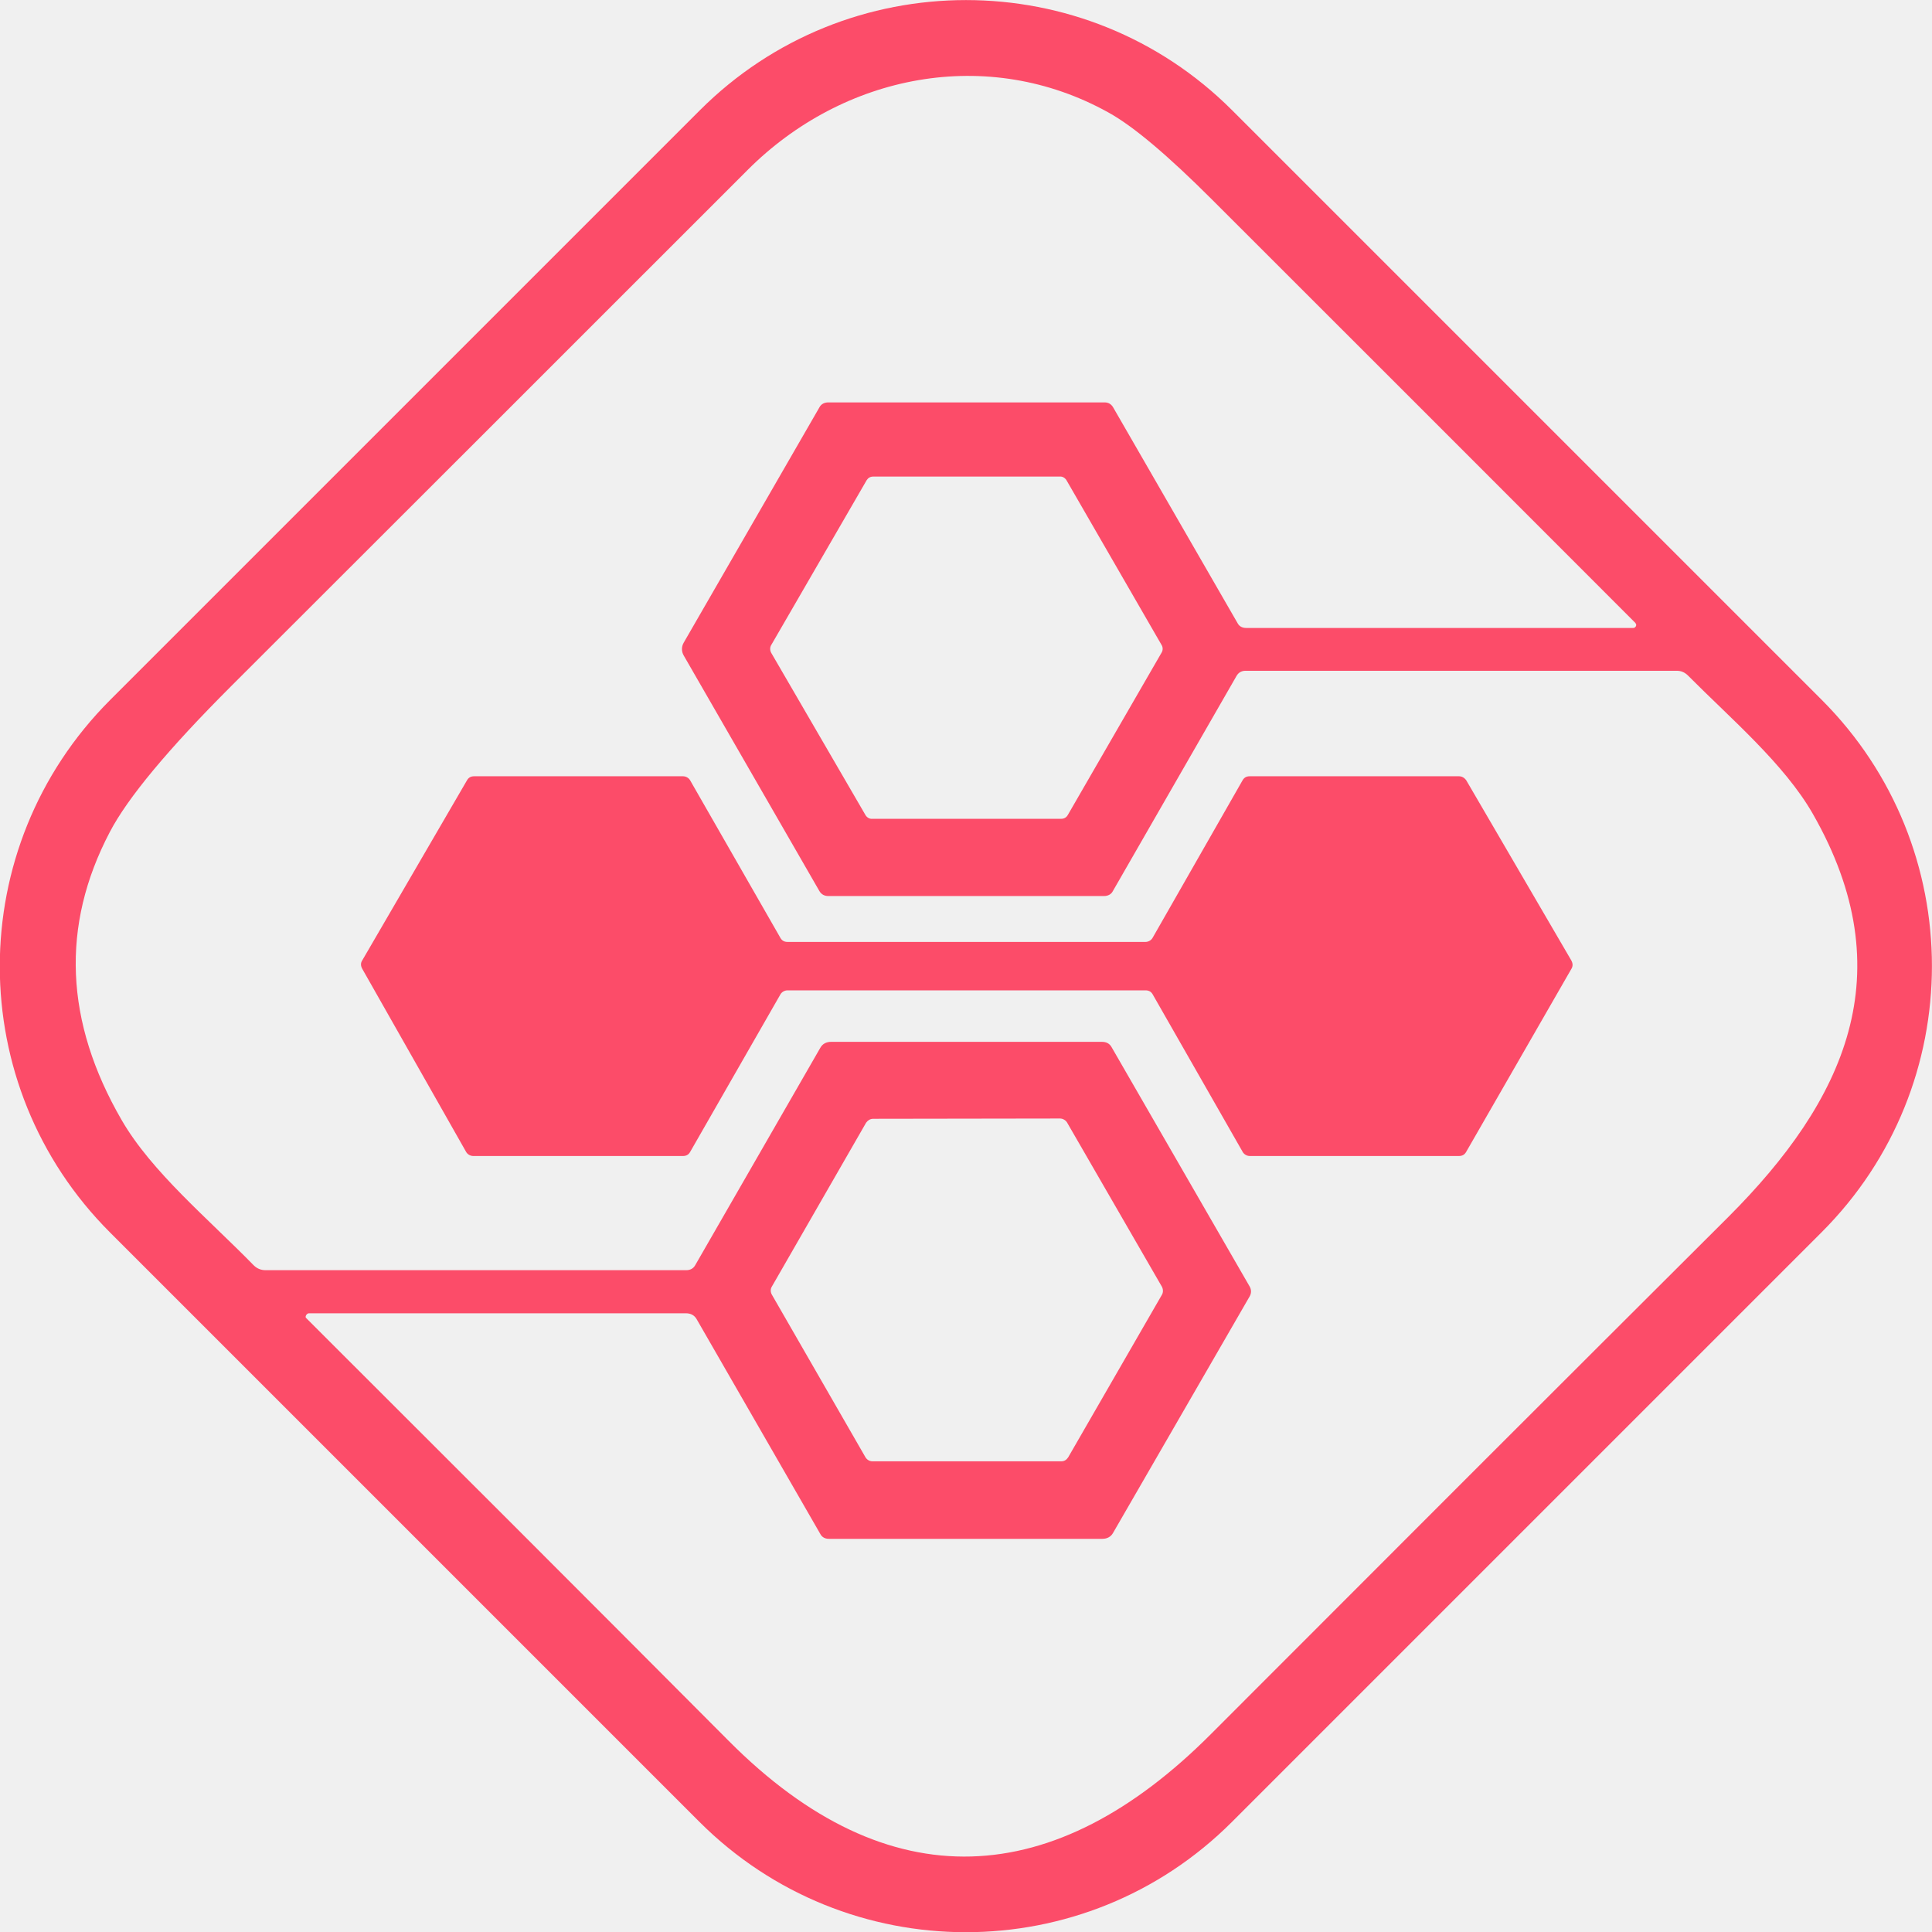
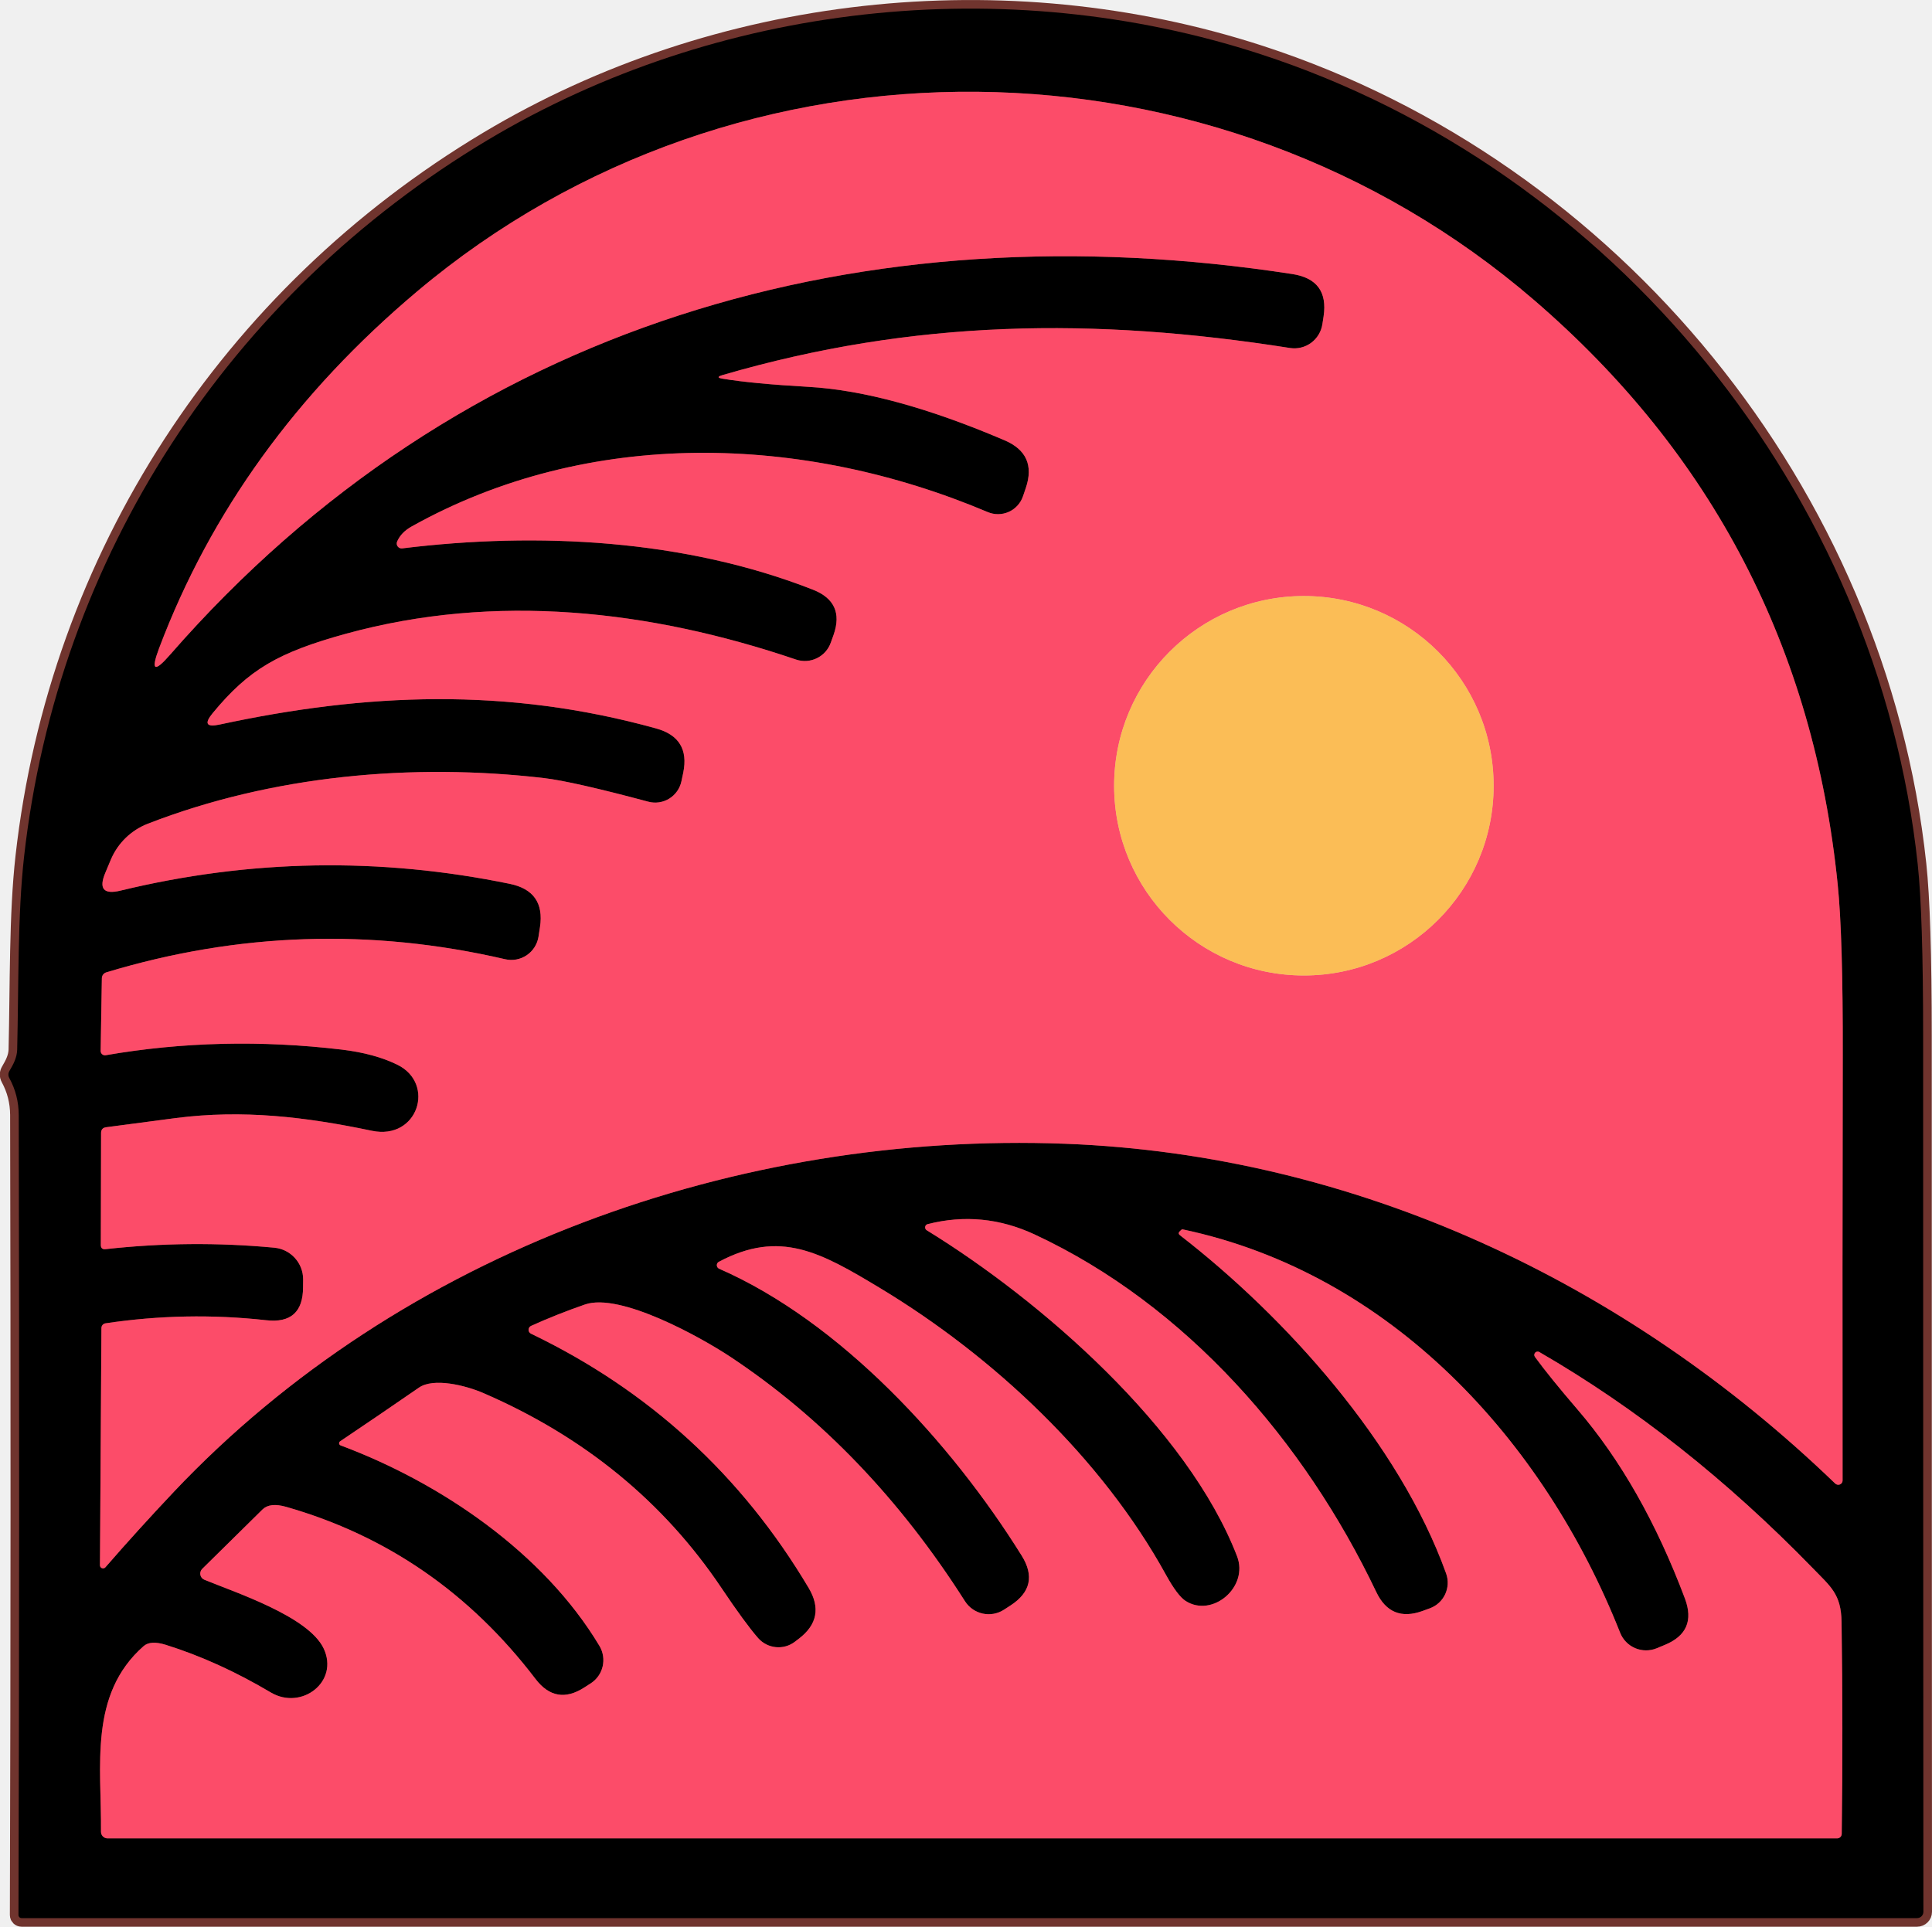
- <svg xmlns="http://www.w3.org/2000/svg" viewBox="0 0 6.904 6.904" version="1.1" id="svg10" width="6.904" height="6.904">
-   <defs id="defs10" />
-   <path fill="#fc4c69" d="m 6.51,2.501 c 0.525,0.525 0.525,1.377 0,1.902 l -2.108,2.108 c -0.525,0.525 -1.376,0.525 -1.902,0 l -2.107,-2.107 c -0.525,-0.525 -0.525,-1.376 0,-1.902 L 2.501,0.394 c 0.525,-0.525 1.377,-0.525 1.902,0 z m -3.54,1.222 h 0.967 c 0.017,0 0.029,0.006 0.037,0.022 l 0.492,0.853 c 0.006,0.011 0.006,0.023 0,0.034 l -0.488,0.845 c -0.008,0.015 -0.022,0.022 -0.039,0.022 h -0.977 c -0.014,0 -0.025,-0.006 -0.031,-0.018 l -0.441,-0.766 c -0.008,-0.015 -0.022,-0.022 -0.039,-0.022 h -1.347 c -0.008,1.4e-4 -0.014,0.011 -0.011,0.016 4.8e-4,6.3e-4 10e-4,0.001 0.002,0.002 0.505,0.504 1.008,1.007 1.509,1.51 0.572,0.575 1.166,0.535 1.724,-0.025 0.615,-0.616 1.231,-1.232 1.848,-1.847 0.416,-0.416 0.628,-0.871 0.302,-1.441 -0.102,-0.178 -0.292,-0.339 -0.446,-0.494 -0.011,-0.011 -0.024,-0.017 -0.04,-0.017 h -1.541 c -0.014,0 -0.025,0.006 -0.032,0.018 l -0.442,0.769 c -0.006,0.012 -0.018,0.018 -0.032,0.018 h -0.985 c -0.014,0 -0.025,-0.006 -0.032,-0.018 l -0.485,-0.842 c -0.008,-0.014 -0.008,-0.031 0,-0.045 l 0.485,-0.841 c 0.006,-0.012 0.018,-0.018 0.032,-0.018 h 0.987 c 0.014,0 0.024,0.006 0.031,0.018 l 0.444,0.77 c 0.006,0.012 0.017,0.018 0.031,0.018 h 1.384 c 0.008,-1.4e-4 0.013,-0.011 0.008,-0.016 -4.7e-4,-4.9e-4 -6.1e-4,-0.001 -0.001,-0.002 -0.505,-0.505 -1.008,-1.009 -1.511,-1.511 -0.159,-0.159 -0.283,-0.264 -0.372,-0.313 -0.432,-0.24 -0.948,-0.137 -1.29,0.206 -0.615,0.615 -1.23,1.23 -1.845,1.844 -0.225,0.225 -0.37,0.399 -0.434,0.522 -0.175,0.334 -0.161,0.677 0.043,1.029 0.107,0.185 0.311,0.354 0.471,0.518 0.012,0.012 0.026,0.018 0.043,0.018 H 2.452 c 0.015,0 0.026,-0.006 0.033,-0.019 l 0.446,-0.775 c 0.008,-0.015 0.022,-0.022 0.039,-0.022 z m 0.151,-2.02 c -0.011,-1.4e-4 -0.019,0.005 -0.024,0.013 l -0.341,0.589 c -0.005,0.008 -0.005,0.019 0,0.028 l 0.337,0.58 c 0.005,0.008 0.014,0.014 0.024,0.013 h 0.675 c 0.011,0 0.019,-0.005 0.024,-0.014 l 0.335,-0.58 c 0.005,-0.008 0.005,-0.019 0,-0.027 l -0.34,-0.589 c -0.005,-0.008 -0.014,-0.014 -0.024,-0.013 z m -0.001,2.295 c -0.011,1.5e-4 -0.019,0.006 -0.025,0.014 l -0.337,0.586 c -0.005,0.008 -0.005,0.019 0,0.028 l 0.335,0.582 c 0.005,0.008 0.014,0.014 0.025,0.014 h 0.674 c 0.011,1.4e-4 0.019,-0.005 0.025,-0.014 l 0.335,-0.581 c 0.005,-0.008 0.005,-0.02 0,-0.029 l -0.339,-0.587 c -0.005,-0.008 -0.015,-0.014 -0.025,-0.014 z" style="stroke-width:0.09" id="path1" />
-   <path fill="#fc4c69" d="m 2.815,3.366 h 1.278 c 0.011,0 0.021,-0.006 0.026,-0.015 l 0.321,-0.562 c 0.006,-0.011 0.015,-0.015 0.026,-0.015 h 0.748 c 0.011,1.7e-4 0.02,0.006 0.026,0.015 l 0.375,0.643 c 0.006,0.011 0.006,0.021 4.8e-4,0.03 l -0.376,0.654 c -0.006,0.011 -0.015,0.015 -0.026,0.015 h -0.747 c -0.011,0 -0.021,-0.006 -0.026,-0.015 l -0.321,-0.562 c -0.006,-0.011 -0.015,-0.015 -0.026,-0.015 h -1.279 c -0.011,0 -0.021,0.006 -0.026,0.015 l -0.322,0.562 c -0.006,0.011 -0.015,0.015 -0.026,0.015 h -0.749 c -0.011,0 -0.021,-0.006 -0.026,-0.015 l -0.371,-0.654 c -0.006,-0.011 -0.006,-0.021 0,-0.03 l 0.374,-0.643 c 0.006,-0.011 0.015,-0.015 0.026,-0.015 h 0.746 c 0.011,0 0.021,0.006 0.026,0.015 l 0.322,0.562 c 0.006,0.011 0.015,0.015 0.026,0.015 z" style="stroke-width:0.09" id="path10" />
+ <svg xmlns="http://www.w3.org/2000/svg" version="1.1" viewBox="0 0 224.506 223.935" id="svg8" width="224.506" height="223.935">
+   <defs id="defs8" />
+   <g stroke-width="2" fill="none" stroke-linecap="butt" id="g4" transform="translate(-86.76366,-103.3351)">
+     <path stroke="#70342e" vector-effect="non-scaling-stroke" d="m 233.21,109.62 c -29.64,-9.64 -63.11,-5.96 -89.81,10.01 -30.01,17.96 -49.94,48.43 -53.84,83.28 -0.76,6.77 -0.62,14.95 -0.8,22.43 -0.03,0.92 -0.44,1.69 -0.89,2.45 q -0.25,0.42 -0.02,0.85 1.08,1.98 1.09,4.27 0.11,46.55 -0.03,93 a 0.36,0.36 0 0 0 0.36,0.36 h 220.26 a 0.74,0.73 0 0 0 0.74,-0.73 q -0.03,-50.84 -0.03,-101.78 0,-14.14 -0.63,-19.98 c -4.63,-43.19 -35.44,-80.84 -76.4,-94.16" id="path1" />
+     <path stroke="#70342e" vector-effect="non-scaling-stroke" d="m 106.52,179.44 c 33.64,-38.57 80.74,-51.92 130.44,-44.25 q 4.25,0.66 3.61,4.92 l -0.14,0.9 a 3.3,3.29 -81.3 0 1 -3.77,2.77 c -22.71,-3.58 -43.74,-3.33 -65.94,3.15 q -0.91,0.27 0.02,0.42 3.48,0.58 10.01,0.95 9.51,0.55 22.75,6.21 3.79,1.62 2.47,5.53 l -0.33,0.97 a 3.07,3.06 -69.2 0 1 -4.1,1.84 c -21.49,-9.09 -46.39,-9.82 -66.95,1.68 q -1.22,0.68 -1.68,1.75 a 0.57,0.57 0 0 0 0.6,0.79 c 15.77,-1.94 32.87,-1.04 47.74,4.81 q 3.69,1.46 2.39,5.21 l -0.33,0.92 a 3.2,3.2 0 0 1 -4.05,1.98 c -17.05,-5.79 -34.95,-7.75 -52.25,-3.01 -7.92,2.18 -11.33,4.15 -15.54,9.25 q -1.49,1.81 0.8,1.32 c 17.03,-3.67 33.4,-4.36 50.74,0.45 q 3.98,1.1 3.15,5.14 l -0.21,0.99 a 3.12,3.11 -76.6 0 1 -3.86,2.38 q -8.73,-2.34 -12.09,-2.74 c -15.33,-1.79 -31.62,-0.31 -46.08,5.31 a 7.69,7.67 0.7 0 0 -4.27,4.15 L 99,204.78 q -1.17,2.78 1.76,2.07 22.55,-5.46 45.24,-0.79 4.15,0.85 3.51,5.04 l -0.17,1.1 a 3.2,3.19 -79 0 1 -3.88,2.62 q -23.39,-5.42 -46.35,1.53 a 0.73,0.72 82.3 0 0 -0.51,0.68 l -0.14,8.45 a 0.5,0.5 0 0 0 0.58,0.5 q 13.41,-2.32 27.47,-0.65 3.8,0.46 6.44,1.76 c 4.46,2.2 2.37,8.79 -2.97,7.67 -7.72,-1.62 -14.98,-2.48 -22.78,-1.48 q -4.01,0.52 -8.11,1.07 -0.57,0.08 -0.58,0.65 l -0.03,13.03 q 0,0.55 0.55,0.49 9.81,-1.09 19.61,-0.17 a 3.7,3.69 -87.3 0 1 3.35,3.69 l -0.01,0.92 q -0.01,4.3 -4.28,3.82 -9.35,-1.04 -18.68,0.36 a 0.56,0.55 85.8 0 0 -0.47,0.55 l -0.17,27.57 a 0.36,0.36 0 0 0 0.63,0.24 q 3.76,-4.33 7.96,-8.78 c 26.49,-28.02 65.59,-41.89 103.58,-40.45 33.67,1.28 65.14,16.03 89.47,39.49 a 0.51,0.5 22.1 0 0 0.86,-0.36 q -0.03,-24.58 0.02,-49.32 0.03,-13.92 -0.59,-19.98 -4.17,-41.1 -35.28,-67.89 c -36.83,-31.71 -92.4,-32.51 -129.8,-1 q -21,17.68 -29.98,41.47 -1.47,3.91 1.27,0.76" id="path2" />
+     <path stroke="#70342e" vector-effect="non-scaling-stroke" d="m 230.51,284.2 c 1.4,3.6 -2.88,7.2 -5.98,5.2 q -0.94,-0.61 -2.27,-3.02 c -7.47,-13.58 -20.04,-25.39 -33.25,-33.35 -6.89,-4.15 -11.61,-6.82 -18.72,-3.04 a 0.45,0.45 0 0 0 0.03,0.8 c 14.1,6.16 26.97,20.2 35.16,33.34 q 2.21,3.53 -1.29,5.8 l -0.77,0.5 a 3.27,3.26 57.3 0 1 -4.52,-0.99 q -11.34,-17.83 -27.22,-28.38 c -3.46,-2.3 -12.86,-7.53 -16.94,-6.11 q -3.29,1.14 -6.27,2.49 a 0.5,0.5 0 0 0 -0.01,0.9 q 20.58,9.89 32.27,29.55 2.06,3.46 -1.13,5.9 l -0.46,0.35 a 3.15,3.14 50.5 0 1 -4.28,-0.42 q -1.51,-1.73 -4.25,-5.81 -10.09,-15.04 -27.64,-22.65 c -2.14,-0.93 -5.83,-1.82 -7.52,-0.65 q -4.55,3.14 -9.16,6.24 a 0.27,0.27 0 0 0 0.06,0.48 c 11.6,4.33 23.58,12.46 30.07,23.3 a 3.22,3.21 58.2 0 1 -1.02,4.36 l -0.75,0.48 q -3.28,2.11 -5.65,-0.99 -11.42,-14.99 -28.98,-20.01 -1.89,-0.54 -2.75,0.3 -3.42,3.36 -7.01,6.91 a 0.77,0.77 0 0 0 0.25,1.26 c 3.61,1.49 12.08,4.25 13.86,7.98 1.84,3.88 -2.58,7.24 -6.14,5.12 q -6.13,-3.64 -12.22,-5.54 -1.75,-0.54 -2.55,0.15 c -6.41,5.63 -4.89,13.99 -4.96,21.58 a 0.76,0.76 0 0 0 0.76,0.77 h 200.99 a 0.53,0.53 0 0 0 0.53,-0.52 q 0.16,-12.27 -0.02,-24.61 c -0.04,-3.27 -1.27,-4.13 -3.36,-6.29 q -14.96,-15.39 -31.77,-25.11 a 0.39,0.39 0 0 0 -0.51,0.56 q 1.73,2.37 4.97,6.14 7.49,8.72 12.47,21.96 1.44,3.84 -2.35,5.39 l -0.94,0.39 a 3.24,3.24 0 0 1 -4.24,-1.81 c -8.86,-22.38 -26.64,-41.76 -50.83,-46.88 q -0.09,-0.02 -0.15,0.04 l -0.19,0.18 q -0.26,0.25 0.03,0.47 c 12.18,9.43 25.46,24.11 30.92,39.31 a 3.17,3.16 70.1 0 1 -1.89,4.04 l -0.85,0.31 q -3.69,1.34 -5.38,-2.21 c -8.35,-17.52 -22.07,-33.34 -39.72,-41.56 q -6.05,-2.81 -12.41,-1.19 a 0.39,0.39 0 0 0 -0.11,0.71 c 13.33,8.19 30.32,23.02 36.06,37.88" id="path3" />
+     <path stroke="#efb4ae" vector-effect="non-scaling-stroke" d="m 260.33,194.66 a 22.05,22.05 0 0 0 -22.05,-22.05 22.05,22.05 0 0 0 -22.05,22.05 22.05,22.05 0 0 0 22.05,22.05 22.05,22.05 0 0 0 22.05,-22.05" id="path4" />
+   </g>
+   <path fill="#000000" d="m 146.446,6.285 c 40.96,13.32 71.77,50.97 76.4,94.16 q 0.63,5.84 0.63,19.98 0,50.94 0.03,101.78 a 0.74,0.73 0 0 1 -0.74,0.73 H 2.506 a 0.36,0.36 0 0 1 -0.36,-0.36 q 0.14,-46.45 0.03,-93 -0.01,-2.29 -1.09,-4.27 -0.23,-0.43 0.02,-0.85 c 0.45,-0.76 0.86,-1.53 0.89,-2.45 0.18,-7.48 0.04,-15.66 0.8,-22.43 3.9,-34.85 23.83,-65.32 53.84,-83.28 26.7,-15.97 60.17,-19.65 89.81,-10.01 z M 19.756,76.105 c 33.64,-38.57 80.74,-51.92 130.44,-44.25 q 4.25,0.66 3.61,4.92 l -0.14,0.9 a 3.29,3.3 8.7 0 1 -3.77,2.77 c -22.71,-3.58 -43.74,-3.33 -65.94,3.15 q -0.91,0.27 0.02,0.42 3.48,0.58 10.01,0.95 9.51,0.55 22.75,6.21 3.79,1.62 2.47,5.53 l -0.33,0.97 a 3.06,3.07 20.8 0 1 -4.1,1.84 c -21.49,-9.09 -46.39,-9.82 -66.95,1.68 q -1.22,0.68 -1.68,1.75 a 0.57,0.57 0 0 0 0.6,0.79 c 15.77,-1.94 32.87,-1.04 47.74,4.81 q 3.69,1.46 2.39,5.21 l -0.33,0.92 a 3.2,3.2 0 0 1 -4.05,1.98 c -17.05,-5.79 -34.95,-7.75 -52.25,-3.01 -7.92,2.18 -11.33,4.15 -15.54,9.25 q -1.49,1.81 0.8,1.32 c 17.03,-3.67 33.4,-4.36 50.74,0.45 q 3.98,1.1 3.15,5.14 l -0.21,0.99 a 3.11,3.12 13.4 0 1 -3.86,2.38 q -8.73,-2.34 -12.09,-2.74 c -15.33,-1.79 -31.62,-0.31 -46.08,5.31 a 7.69,7.67 0.7 0 0 -4.27,4.15 l -0.65,1.55 q -1.17,2.78 1.76,2.07 22.55,-5.46 45.24,-0.79 4.15,0.85 3.51,5.04 l -0.17,1.1 a 3.19,3.2 11 0 1 -3.88,2.62 q -23.39,-5.42 -46.35,1.53 a 0.73,0.72 82.3 0 0 -0.51,0.68 l -0.14,8.45 a 0.5,0.5 0 0 0 0.58,0.5 q 13.41,-2.32 27.47,-0.65 3.8,0.46 6.44,1.76 c 4.46,2.2 2.37,8.79 -2.97,7.67 -7.72,-1.62 -14.98,-2.48 -22.78,-1.48 q -4.01,0.52 -8.11,1.07 -0.57,0.08 -0.58,0.65 l -0.03,13.03 q 0,0.55 0.55,0.49 9.81,-1.09 19.61,-0.17 a 3.69,3.7 2.7 0 1 3.35,3.69 l -0.01,0.92 q -0.01,4.3 -4.28,3.82 -9.35,-1.04 -18.68,0.36 a 0.56,0.55 85.8 0 0 -0.47,0.55 l -0.17,27.57 a 0.36,0.36 0 0 0 0.63,0.24 q 3.76,-4.33 7.96,-8.78 c 26.49,-28.02 65.59,-41.89 103.58,-40.45 33.67,1.28 65.14,16.03 89.47,39.49 a 0.51,0.5 22.1 0 0 0.86,-0.36 q -0.03,-24.58 0.02,-49.32 0.03,-13.92 -0.59,-19.98 -4.17,-41.1 -35.28,-67.89 c -36.83,-31.71 -92.4,-32.51 -129.8,-1 q -21,17.68 -29.98,41.47 -1.47,3.91 1.27,0.76 z M 143.746,180.865 c 1.4,3.6 -2.88,7.2 -5.98,5.2 q -0.94,-0.61 -2.27,-3.02 c -7.47,-13.58 -20.04,-25.39 -33.25,-33.35 -6.89,-4.15 -11.61,-6.82 -18.72,-3.04 a 0.45,0.45 0 0 0 0.03,0.8 c 14.1,6.16 26.97,20.2 35.16,33.34 q 2.21,3.53 -1.29,5.8 l -0.77,0.5 a 3.27,3.26 57.3 0 1 -4.52,-0.99 q -11.34,-17.83 -27.22,-28.38 c -3.46,-2.3 -12.86,-7.53 -16.94,-6.11 q -3.29,1.14 -6.27,2.49 a 0.5,0.5 0 0 0 -0.01,0.9 q 20.58,9.89 32.27,29.55 2.06,3.46 -1.13,5.9 l -0.46,0.35 a 3.15,3.14 50.5 0 1 -4.28,-0.42 q -1.51,-1.73 -4.25,-5.81 -10.09,-15.04 -27.64,-22.65 c -2.14,-0.93 -5.83,-1.82 -7.52,-0.65 q -4.55,3.14 -9.16,6.24 a 0.27,0.27 0 0 0 0.06,0.48 c 11.6,4.33 23.58,12.46 30.07,23.3 a 3.22,3.21 58.2 0 1 -1.02,4.36 l -0.75,0.48 q -3.28,2.11 -5.65,-0.99 -11.42,-14.99 -28.98,-20.01 -1.89,-0.54 -2.75,0.3 -3.42,3.36 -7.01,6.91 a 0.77,0.77 0 0 0 0.25,1.26 c 3.61,1.49 12.08,4.25 13.86,7.98 1.84,3.88 -2.58,7.24 -6.14,5.12 q -6.13,-3.64 -12.22,-5.54 -1.75,-0.54 -2.55,0.15 c -6.41,5.63 -4.89,13.99 -4.96,21.58 a 0.76,0.76 0 0 0 0.76,0.77 H 213.486 a 0.53,0.53 0 0 0 0.53,-0.52 q 0.16,-12.27 -0.02,-24.61 c -0.04,-3.27 -1.27,-4.13 -3.36,-6.29 q -14.96,-15.39 -31.77,-25.11 a 0.39,0.39 0 0 0 -0.51,0.56 q 1.73,2.37 4.97,6.14 7.49,8.72 12.47,21.96 1.44,3.84 -2.35,5.39 l -0.94,0.39 a 3.24,3.24 0 0 1 -4.24,-1.81 c -8.86,-22.38 -26.64,-41.76 -50.83,-46.88 q -0.09,-0.02 -0.15,0.04 l -0.19,0.18 q -0.26,0.25 0.03,0.47 c 12.18,9.43 25.46,24.11 30.92,39.31 a 3.17,3.16 70.1 0 1 -1.89,4.04 l -0.85,0.31 q -3.69,1.34 -5.38,-2.21 c -8.35,-17.52 -22.07,-33.34 -39.72,-41.56 q -6.05,-2.81 -12.41,-1.19 a 0.39,0.39 0 0 0 -0.11,0.71 c 13.33,8.19 30.32,23.02 36.06,37.88 z" id="path6" />
+   <path fill="#df685c" d="m 150.196,31.855 c -49.7,-7.67 -96.8,5.68 -130.44,44.25 q -2.74,3.15 -1.27,-0.76 8.98,-23.79 29.98,-41.47 c 37.4,-31.51 92.97,-30.71 129.8,1 q 31.11,26.79 35.28,67.89 0.62,6.06 0.59,19.98 -0.05,24.74 -0.02,49.32 a 0.51,0.5 22.1 0 1 -0.86,0.36 c -24.33,-23.46 -55.8,-38.21 -89.47,-39.49 -37.99,-1.44 -77.09,12.43 -103.58,40.45 q -4.2,4.45 -7.96,8.78 a 0.36,0.36 0 0 1 -0.63,-0.24 l 0.17,-27.57 a 0.56,0.55 85.8 0 1 0.47,-0.55 q 9.33,-1.4 18.68,-0.36 4.27,0.48 4.28,-3.82 l 0.01,-0.92 a 3.69,3.7 2.7 0 0 -3.35,-3.69 q -9.8,-0.92 -19.61,0.17 -0.55,0.06 -0.55,-0.49 l 0.03,-13.03 q 0.01,-0.57 0.58,-0.65 4.1,-0.55 8.11,-1.07 c 7.8,-1 15.06,-0.14 22.78,1.48 5.34,1.12 7.43,-5.47 2.97,-7.67 q -2.64,-1.3 -6.44,-1.76 -14.06,-1.67 -27.47,0.65 a 0.5,0.5 0 0 1 -0.58,-0.5 l 0.14,-8.45 a 0.73,0.72 82.3 0 1 0.51,-0.68 q 22.96,-6.95 46.35,-1.53 a 3.19,3.2 11 0 0 3.88,-2.62 l 0.17,-1.1 q 0.64,-4.19 -3.51,-5.04 -22.69,-4.67 -45.24,0.79 -2.93,0.71 -1.76,-2.07 l 0.65,-1.55 a 7.69,7.67 0.7 0 1 4.27,-4.15 c 14.46,-5.62 30.75,-7.1 46.08,-5.31 q 3.36,0.4 12.09,2.74 a 3.11,3.12 13.4 0 0 3.86,-2.38 l 0.21,-0.99 q 0.83,-4.04 -3.15,-5.14 c -17.34,-4.81 -33.71,-4.12 -50.74,-0.45 q -2.29,0.49 -0.8,-1.32 c 4.21,-5.1 7.62,-7.07 15.54,-9.25 17.3,-4.74 35.2,-2.78 52.25,3.01 a 3.2,3.2 0 0 0 4.05,-1.98 l 0.33,-0.92 q 1.3,-3.75 -2.39,-5.21 c -14.87,-5.85 -31.97,-6.75 -47.74,-4.81 a 0.57,0.57 0 0 1 -0.6,-0.79 q 0.46,-1.07 1.68,-1.75 c 20.56,-11.5 45.46,-10.77 66.95,-1.68 a 3.06,3.07 20.8 0 0 4.1,-1.84 l 0.33,-0.97 q 1.32,-3.91 -2.47,-5.53 -13.24,-5.66 -22.75,-6.21 -6.53,-0.37 -10.01,-0.95 -0.93,-0.15 -0.02,-0.42 c 22.2,-6.48 43.23,-6.73 65.94,-3.15 a 3.29,3.3 8.7 0 0 3.77,-2.77 l 0.14,-0.9 q 0.64,-4.26 -3.61,-4.92 z m 23.37,59.47 a 22.05,22.05 0 0 0 -22.05,-22.05 22.05,22.05 0 0 0 -22.05,22.05 22.05,22.05 0 0 0 22.05,22.05 22.05,22.05 0 0 0 22.05,-22.05 z" id="path7" style="fill:#fc4c69;fill-opacity:1" />
+   <circle fill="#ffffff" cx="151.516" cy="91.325" r="22.05" id="circle7" style="fill:#fbbd56;fill-opacity:1" />
+   <path fill="#df685c" d="m 137.766,186.065 c 3.1,2 7.38,-1.6 5.98,-5.2 -5.74,-14.86 -22.73,-29.69 -36.06,-37.88 a 0.39,0.39 0 0 1 0.11,-0.71 q 6.36,-1.62 12.41,1.19 c 17.65,8.22 31.37,24.04 39.72,41.56 q 1.69,3.55 5.38,2.21 l 0.85,-0.31 a 3.17,3.16 70.1 0 0 1.89,-4.04 c -5.46,-15.2 -18.74,-29.88 -30.92,-39.31 q -0.29,-0.22 -0.03,-0.47 l 0.19,-0.18 q 0.06,-0.06 0.15,-0.04 c 24.19,5.12 41.97,24.5 50.83,46.88 a 3.24,3.24 0 0 0 4.24,1.81 l 0.94,-0.39 q 3.79,-1.55 2.35,-5.39 -4.98,-13.24 -12.47,-21.96 -3.24,-3.77 -4.97,-6.14 a 0.39,0.39 0 0 1 0.51,-0.56 q 16.81,9.72 31.77,25.11 c 2.09,2.16 3.32,3.02 3.36,6.29 q 0.18,12.34 0.02,24.61 a 0.53,0.53 0 0 1 -0.53,0.52 H 12.496 a 0.76,0.76 0 0 1 -0.76,-0.77 c 0.07,-7.59 -1.45,-15.95 4.96,-21.58 q 0.8,-0.69 2.55,-0.15 6.09,1.9 12.22,5.54 c 3.56,2.12 7.98,-1.24 6.14,-5.12 -1.78,-3.73 -10.25,-6.49 -13.86,-7.98 a 0.77,0.77 0 0 1 -0.25,-1.26 q 3.59,-3.55 7.01,-6.91 0.86,-0.84 2.75,-0.3 17.56,5.02 28.98,20.01 2.37,3.1 5.65,0.99 l 0.75,-0.48 a 3.22,3.21 58.2 0 0 1.02,-4.36 c -6.49,-10.84 -18.47,-18.97 -30.07,-23.3 a 0.27,0.27 0 0 1 -0.06,-0.48 q 4.61,-3.1 9.16,-6.24 c 1.69,-1.17 5.38,-0.28 7.52,0.65 q 17.55,7.61 27.64,22.65 2.74,4.08 4.25,5.81 a 3.15,3.14 50.5 0 0 4.28,0.42 l 0.46,-0.35 q 3.19,-2.44 1.13,-5.9 -11.69,-19.66 -32.27,-29.55 a 0.5,0.5 0 0 1 0.01,-0.9 q 2.98,-1.35 6.27,-2.49 c 4.08,-1.42 13.48,3.81 16.94,6.11 q 15.88,10.55 27.22,28.38 a 3.27,3.26 57.3 0 0 4.52,0.99 l 0.77,-0.5 q 3.5,-2.27 1.29,-5.8 c -8.19,-13.14 -21.06,-27.18 -35.16,-33.34 a 0.45,0.45 0 0 1 -0.03,-0.8 c 7.11,-3.78 11.83,-1.11 18.72,3.04 13.21,7.96 25.78,19.77 33.25,33.35 q 1.33,2.41 2.27,3.02 z" id="path8" style="fill:#fc4c69;fill-opacity:1" />
</svg>
